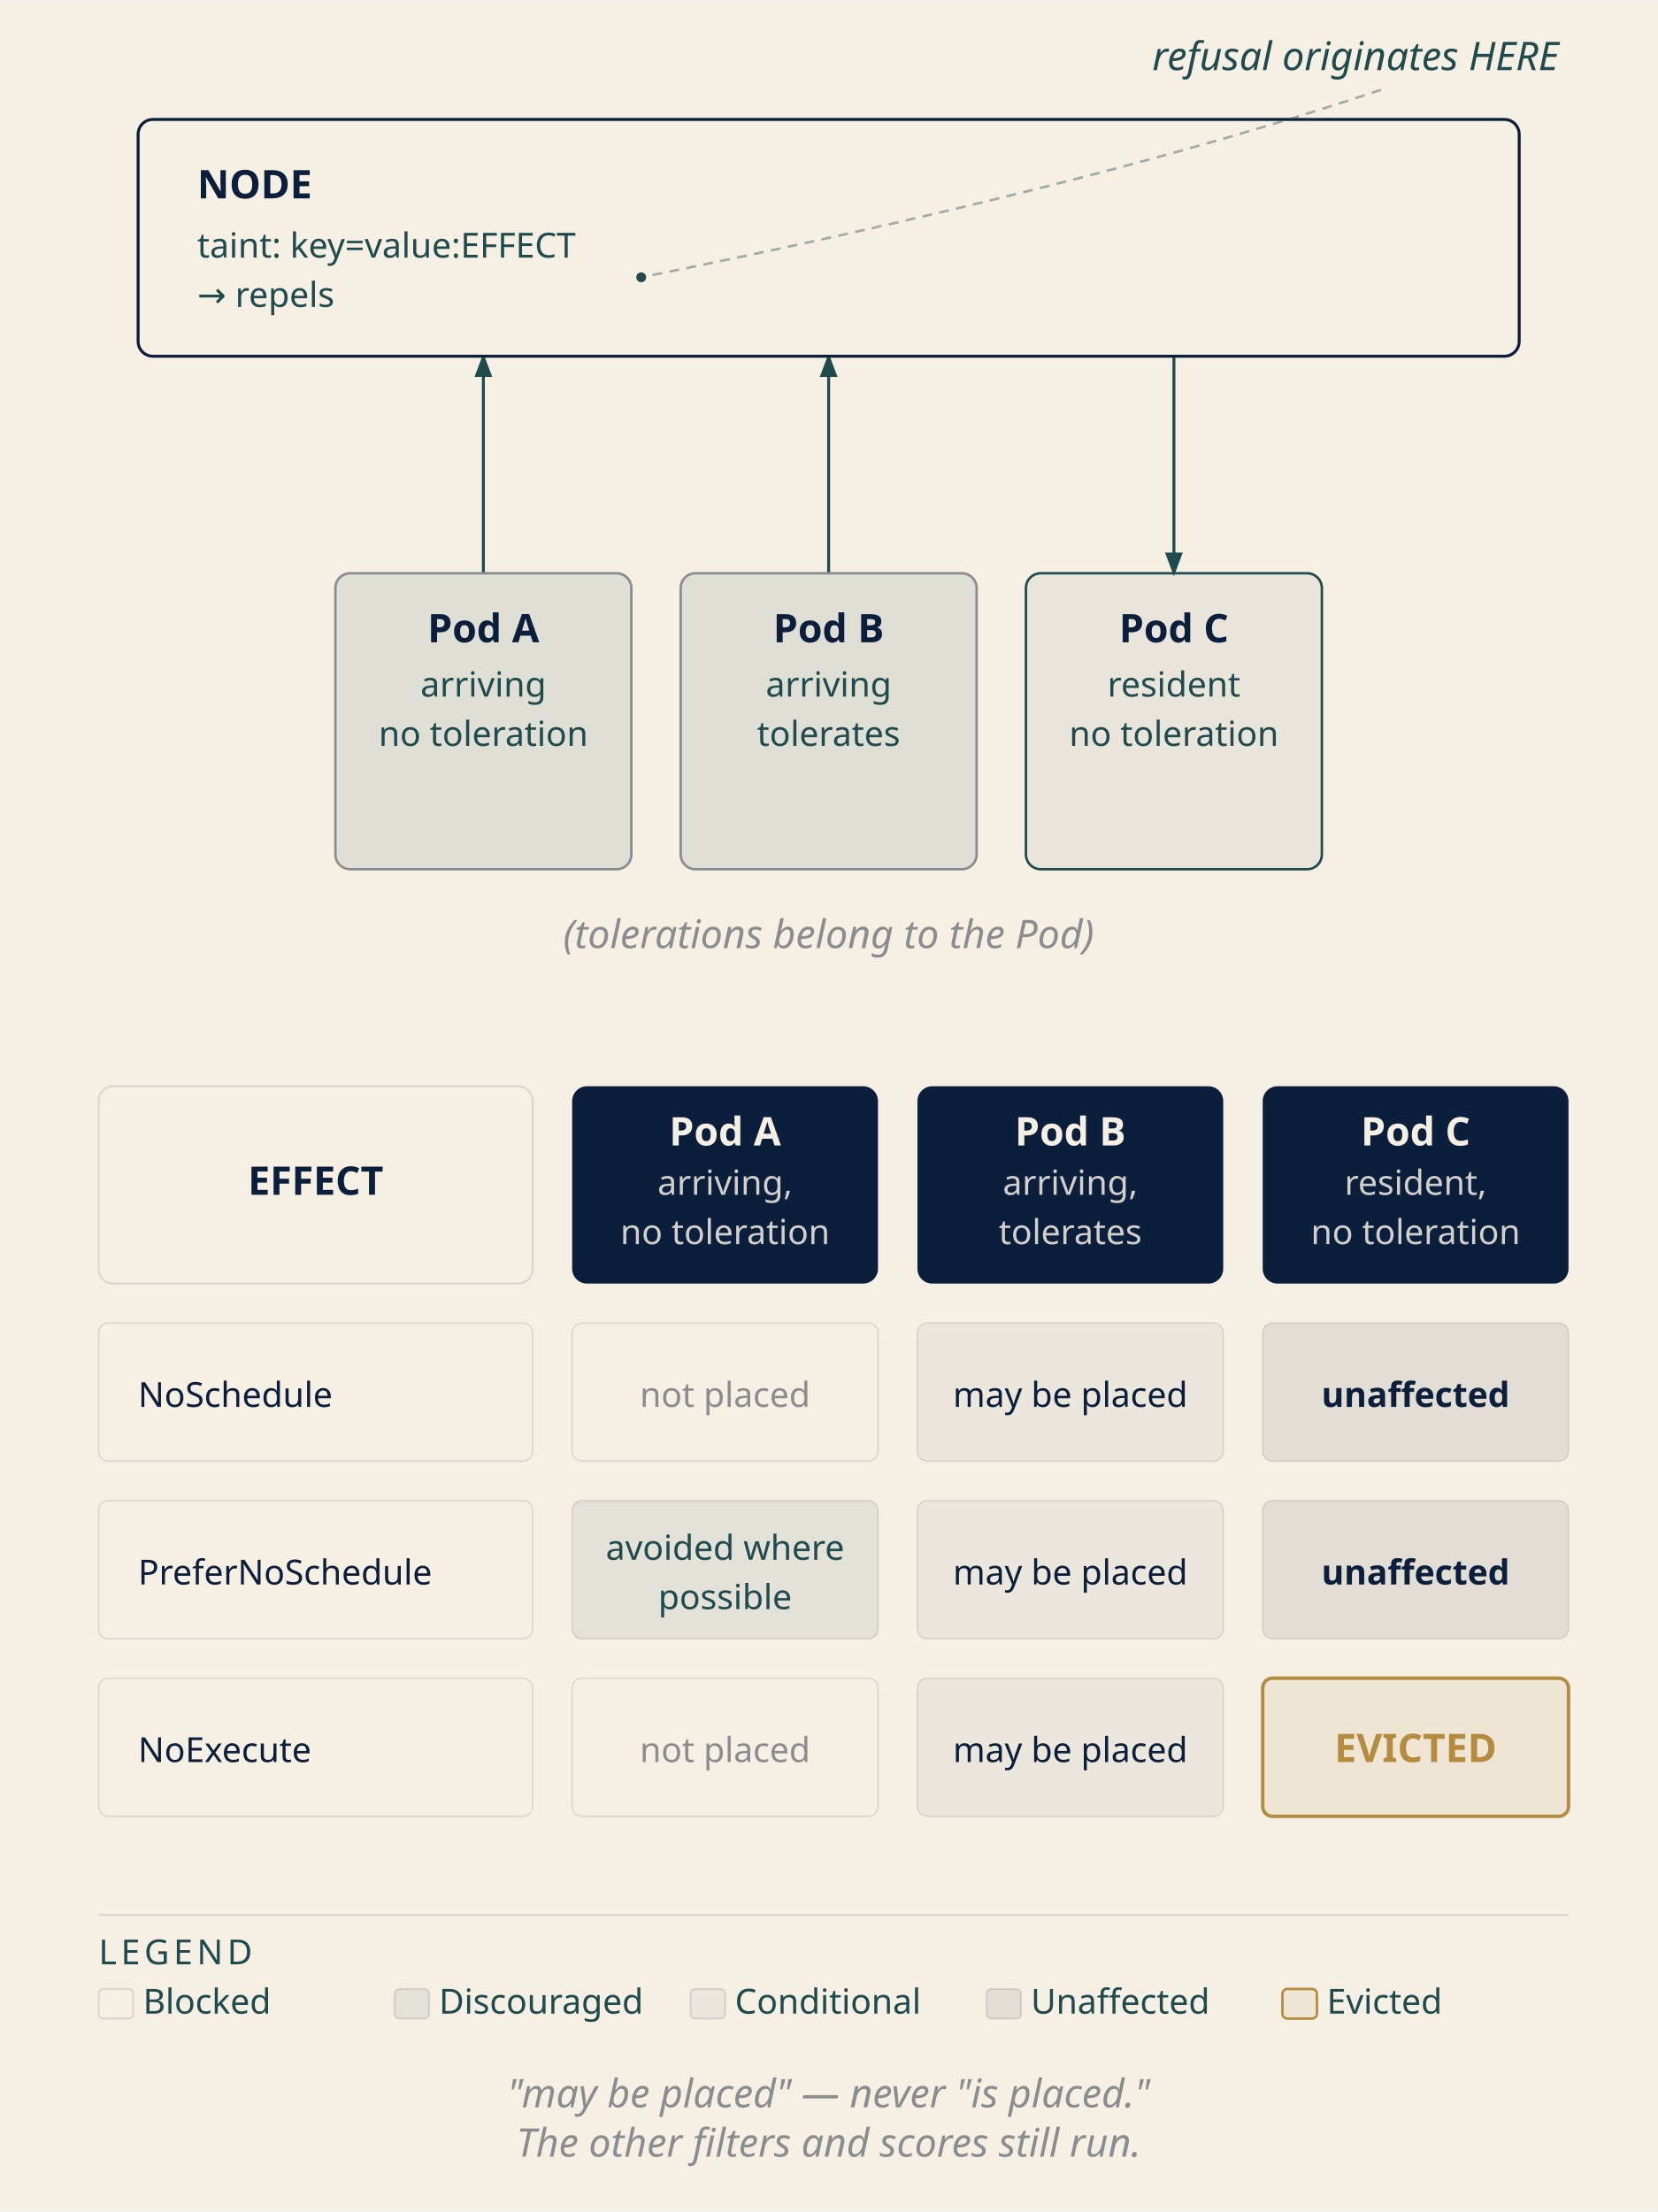
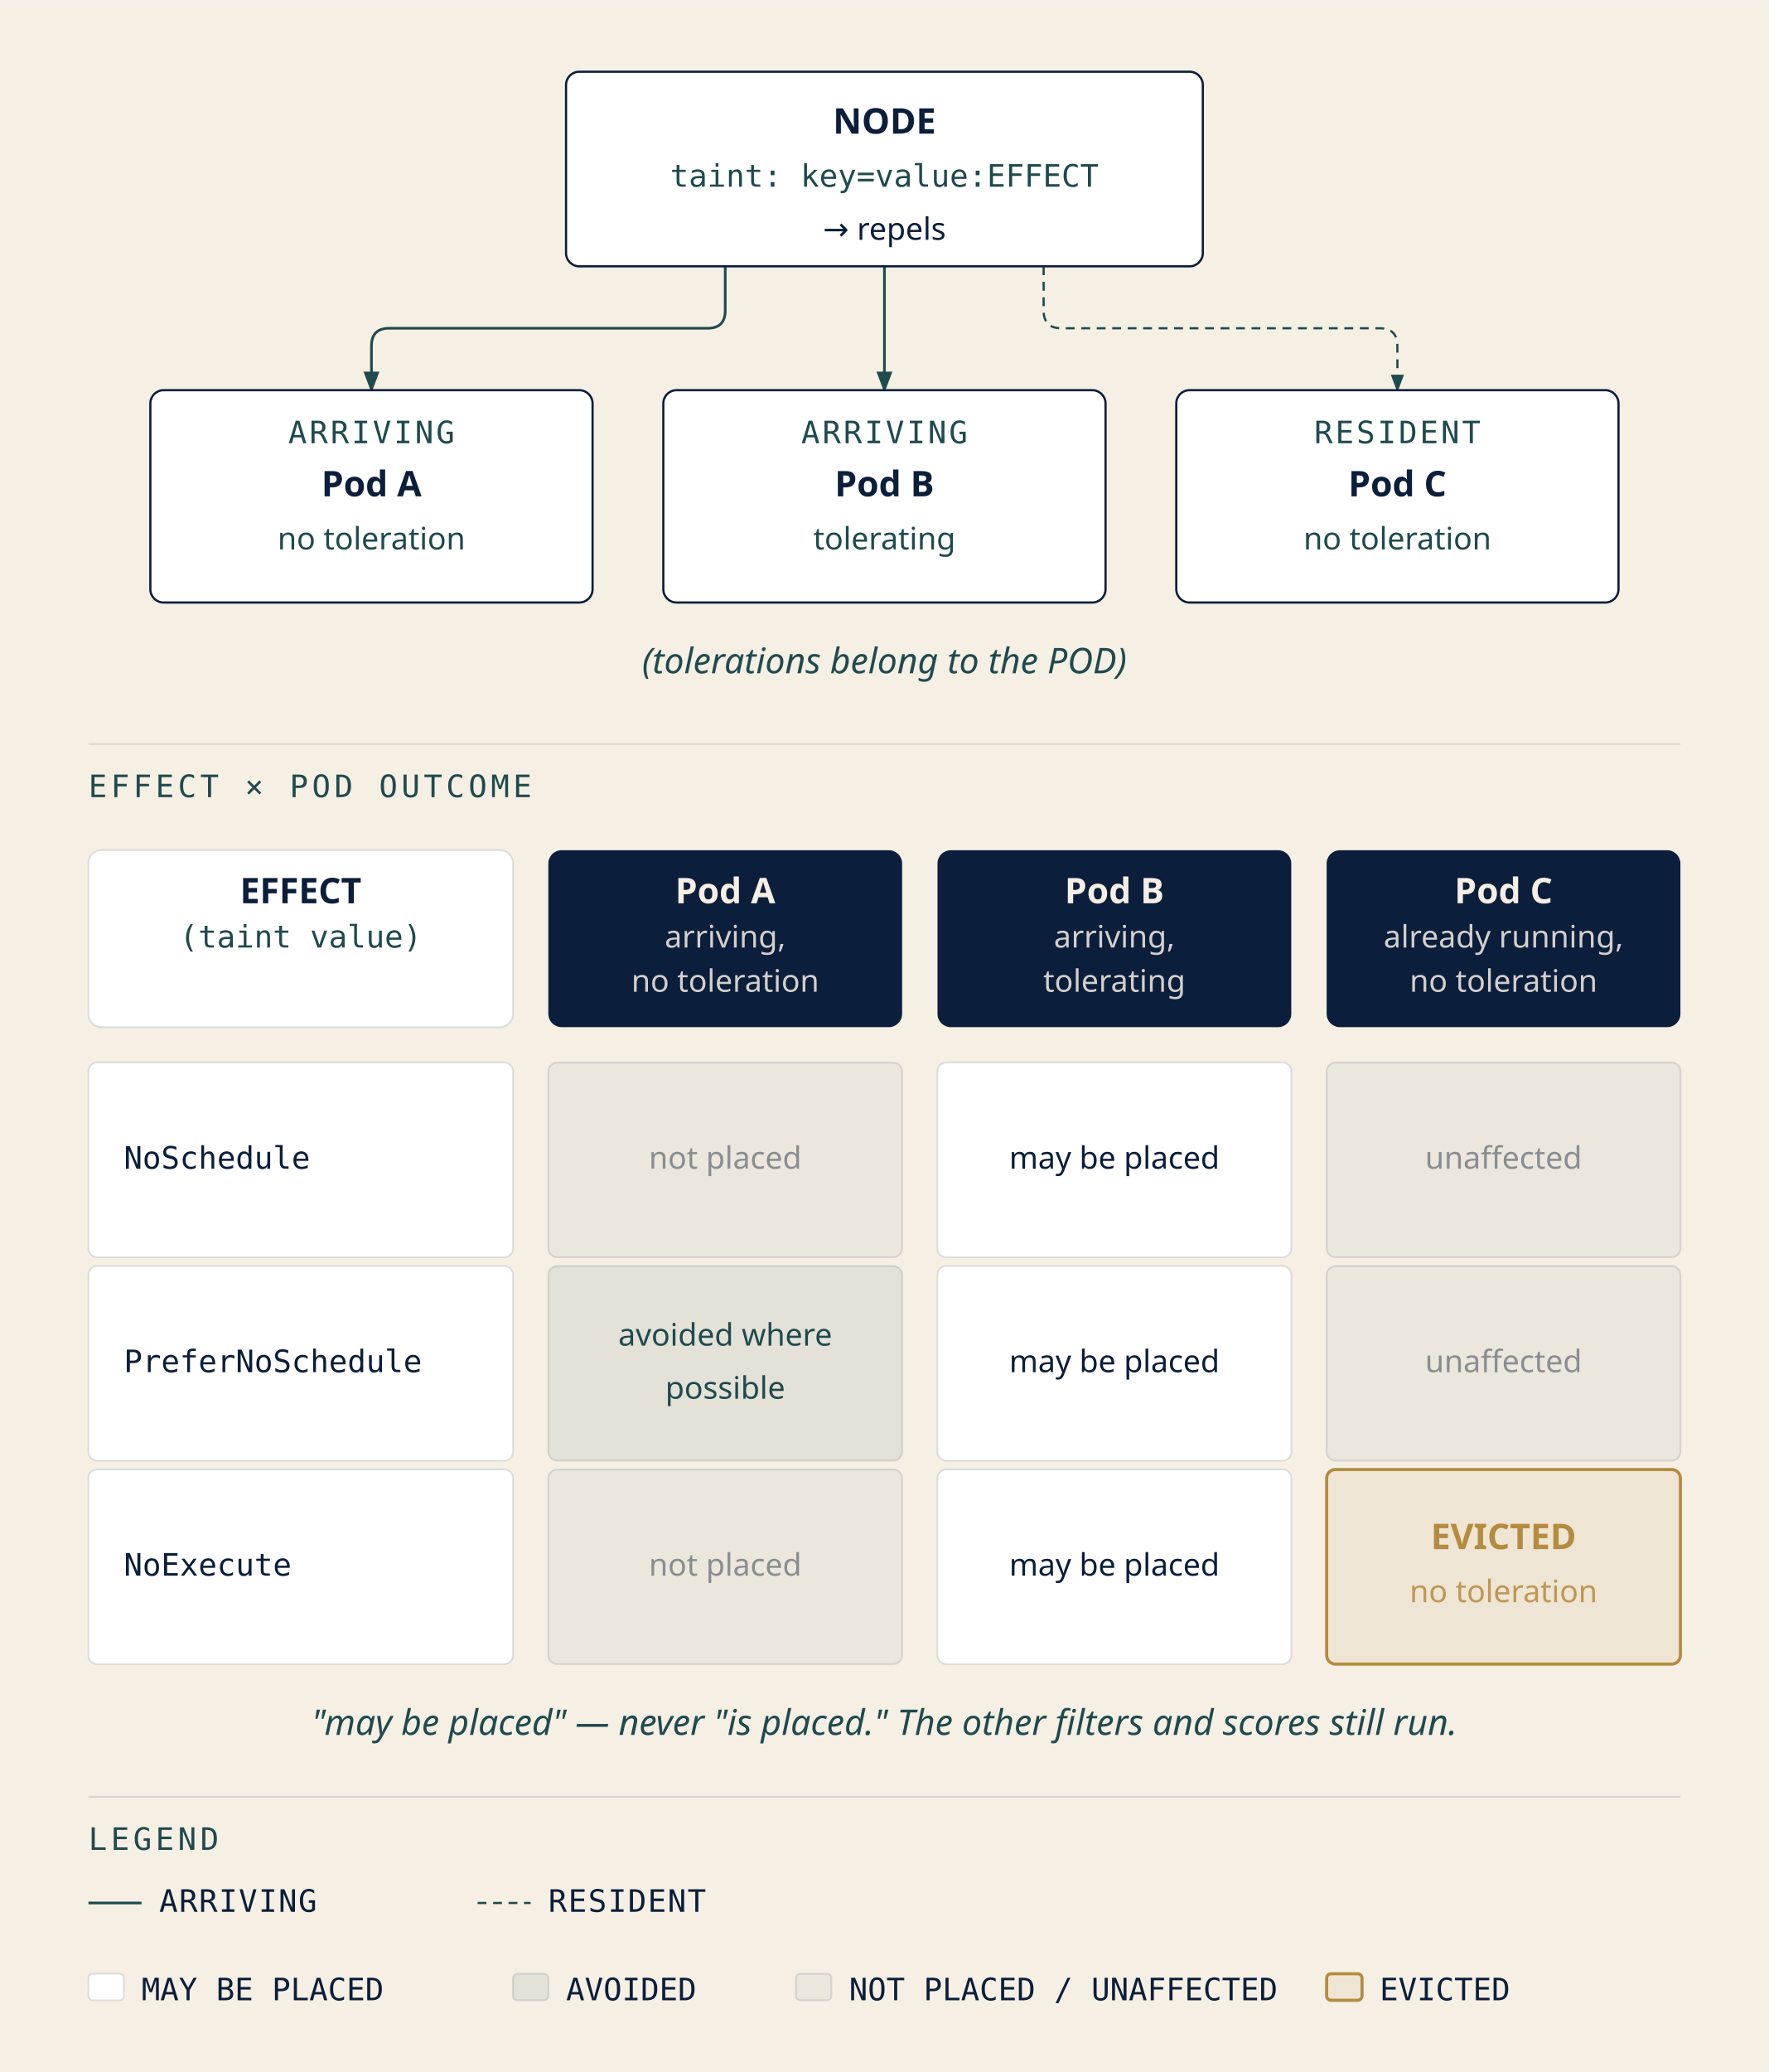
- <svg xmlns="http://www.w3.org/2000/svg" viewBox="0 0 672 896" role="img" aria-labelledby="ttef-title ttef-desc" width="520" height="694">
+ <svg xmlns="http://www.w3.org/2000/svg" viewBox="0 0 800 936" role="img" aria-labelledby="ch07-fig03-title ch07-fig03-desc" width="760" height="890">
  <defs>
    <marker id="arrow" markerWidth="8" markerHeight="6" refX="7" refY="3" orient="auto">
      <polygon points="0 0, 8 3, 0 6" fill="#1F4A4E" />
    </marker>
-     <marker id="arrow-accent" markerWidth="8" markerHeight="6" refX="7" refY="3" orient="auto">
-       <polygon points="0 0, 8 3, 0 6" fill="#B58B3E" />
-     </marker>
-     <marker id="arrow-link" markerWidth="8" markerHeight="6" refX="7" refY="3" orient="auto">
-       <polygon points="0 0, 8 3, 0 6" fill="#1F4A4E" />
-     </marker>
  </defs>
-   <rect width="100%" height="100%" fill="#F5EFE4" />
-   <path d="M196,232 V144" fill="none" stroke="#1F4A4E" stroke-width="1.2" marker-end="url(#arrow)" />
-   <path d="M336,232 V144" fill="none" stroke="#1F4A4E" stroke-width="1.2" marker-end="url(#arrow)" />
-   <path d="M476,144 V232" fill="none" stroke="#1F4A4E" stroke-width="1.2" marker-end="url(#arrow)" />
-   <rect x="56" y="48" width="560" height="96" rx="6" fill="#F5EFE4" stroke="#0B1E3B" stroke-width="1.2" />
-   <text x="80" y="80" font-family="'Fira Sans'" font-size="16" font-weight="600" fill="#0B1E3B">NODE</text>
-   <text x="80" y="104" font-family="'Fira Mono'" font-size="14" fill="#1F4A4E">taint:  key=value:EFFECT</text>
-   <text x="80" y="124" font-family="'Fira Sans'" font-size="14" fill="#1F4A4E">→ repels</text>
-   <rect x="136" y="232" width="120" height="120" rx="6" fill="rgba(31,74,78,0.10)" stroke="#8A8D90" stroke-width="1" />
-   <text x="196" y="260" text-anchor="middle" font-family="'Fira Sans'" font-size="16" font-weight="600" fill="#0B1E3B">Pod A</text>
-   <text x="196" y="282" text-anchor="middle" font-family="'Fira Sans'" font-size="14" fill="#1F4A4E">arriving</text>
-   <text x="196" y="302" text-anchor="middle" font-family="'Fira Sans'" font-size="14" fill="#1F4A4E">no toleration</text>
-   <rect x="276" y="232" width="120" height="120" rx="6" fill="rgba(31,74,78,0.10)" stroke="#8A8D90" stroke-width="1" />
-   <text x="336" y="260" text-anchor="middle" font-family="'Fira Sans'" font-size="16" font-weight="600" fill="#0B1E3B">Pod B</text>
-   <text x="336" y="282" text-anchor="middle" font-family="'Fira Sans'" font-size="14" fill="#1F4A4E">arriving</text>
-   <text x="336" y="302" text-anchor="middle" font-family="'Fira Sans'" font-size="14" fill="#1F4A4E">tolerates</text>
-   <rect x="416" y="232" width="120" height="120" rx="6" fill="rgba(11,30,59,0.05)" stroke="#1F4A4E" stroke-width="1" />
-   <text x="476" y="260" text-anchor="middle" font-family="'Fira Sans'" font-size="16" font-weight="600" fill="#0B1E3B">Pod C</text>
-   <text x="476" y="282" text-anchor="middle" font-family="'Fira Sans'" font-size="14" fill="#1F4A4E">resident</text>
-   <text x="476" y="302" text-anchor="middle" font-family="'Fira Sans'" font-size="14" fill="#1F4A4E">no toleration</text>
-   <text x="632" y="28" text-anchor="end" font-family="'Fira Sans'" font-style="italic" font-size="16" fill="#1F4A4E">refusal originates HERE</text>
-   <path d="M 560,36 Q 440,76 260,112" fill="none" stroke="rgba(31,74,78,0.40)" stroke-width="1" stroke-dasharray="4,3" />
-   <circle cx="260" cy="112" r="2" fill="#1F4A4E" />
-   <text x="336" y="384" text-anchor="middle" font-family="'Fira Sans'" font-style="italic" font-size="16" fill="#8A8D90">(tolerations belong to the Pod)</text>
-   <rect x="40" y="440" width="176" height="80" rx="6" fill="#F5EFE4" stroke="rgba(11,30,59,0.12)" stroke-width="0.8" />
-   <text x="128" y="484" text-anchor="middle" font-family="'Fira Sans'" font-size="16" font-weight="600" fill="#0B1E3B">EFFECT</text>
-   <rect x="232" y="440" width="124" height="80" rx="6" fill="#0B1E3B" />
-   <text x="294" y="464" text-anchor="middle" font-family="'Fira Sans'" font-size="16" font-weight="600" fill="#F5EFE4">Pod A</text>
-   <text x="294" y="484" text-anchor="middle" font-family="'Fira Sans'" font-size="14" fill="#F5EFE4" fill-opacity="0.85">arriving,</text>
-   <text x="294" y="504" text-anchor="middle" font-family="'Fira Sans'" font-size="14" fill="#F5EFE4" fill-opacity="0.85">no toleration</text>
-   <rect x="372" y="440" width="124" height="80" rx="6" fill="#0B1E3B" />
-   <text x="434" y="464" text-anchor="middle" font-family="'Fira Sans'" font-size="16" font-weight="600" fill="#F5EFE4">Pod B</text>
-   <text x="434" y="484" text-anchor="middle" font-family="'Fira Sans'" font-size="14" fill="#F5EFE4" fill-opacity="0.85">arriving,</text>
-   <text x="434" y="504" text-anchor="middle" font-family="'Fira Sans'" font-size="14" fill="#F5EFE4" fill-opacity="0.85">tolerates</text>
-   <rect x="512" y="440" width="124" height="80" rx="6" fill="#0B1E3B" />
-   <text x="574" y="464" text-anchor="middle" font-family="'Fira Sans'" font-size="16" font-weight="600" fill="#F5EFE4">Pod C</text>
-   <text x="574" y="484" text-anchor="middle" font-family="'Fira Sans'" font-size="14" fill="#F5EFE4" fill-opacity="0.85">resident,</text>
-   <text x="574" y="504" text-anchor="middle" font-family="'Fira Sans'" font-size="14" fill="#F5EFE4" fill-opacity="0.85">no toleration</text>
-   <rect x="40" y="536" width="176" height="56" rx="4" fill="#F5EFE4" stroke="rgba(11,30,59,0.12)" stroke-width="0.6" />
-   <text x="56" y="570" font-family="'Fira Mono'" font-size="14" fill="#0B1E3B">NoSchedule</text>
-   <rect x="232" y="536" width="124" height="56" rx="4" fill="#F5EFE4" stroke="rgba(11,30,59,0.12)" stroke-width="0.6" />
-   <text x="294" y="570" text-anchor="middle" font-family="'Fira Sans'" font-size="14" fill="#8A8D90">not placed</text>
-   <rect x="372" y="536" width="124" height="56" rx="4" fill="rgba(11,30,59,0.04)" stroke="rgba(11,30,59,0.12)" stroke-width="0.6" />
-   <text x="434" y="570" text-anchor="middle" font-family="'Fira Sans'" font-size="14" fill="#0B1E3B">may be placed</text>
-   <rect x="512" y="536" width="124" height="56" rx="4" fill="rgba(11,30,59,0.08)" stroke="rgba(11,30,59,0.12)" stroke-width="0.6" />
-   <text x="574" y="570" text-anchor="middle" font-family="'Fira Sans'" font-size="14" font-weight="600" fill="#0B1E3B">unaffected</text>
-   <rect x="40" y="608" width="176" height="56" rx="4" fill="#F5EFE4" stroke="rgba(11,30,59,0.12)" stroke-width="0.6" />
-   <text x="56" y="642" font-family="'Fira Mono'" font-size="14" fill="#0B1E3B">PreferNoSchedule</text>
-   <rect x="232" y="608" width="124" height="56" rx="4" fill="rgba(31,74,78,0.08)" stroke="rgba(11,30,59,0.12)" stroke-width="0.6" />
-   <text x="294" y="632" text-anchor="middle" font-family="'Fira Sans'" font-size="14" fill="#1F4A4E">avoided where</text>
-   <text x="294" y="652" text-anchor="middle" font-family="'Fira Sans'" font-size="14" fill="#1F4A4E">possible</text>
-   <rect x="372" y="608" width="124" height="56" rx="4" fill="rgba(11,30,59,0.04)" stroke="rgba(11,30,59,0.12)" stroke-width="0.6" />
-   <text x="434" y="642" text-anchor="middle" font-family="'Fira Sans'" font-size="14" fill="#0B1E3B">may be placed</text>
-   <rect x="512" y="608" width="124" height="56" rx="4" fill="rgba(11,30,59,0.08)" stroke="rgba(11,30,59,0.12)" stroke-width="0.6" />
-   <text x="574" y="642" text-anchor="middle" font-family="'Fira Sans'" font-size="14" font-weight="600" fill="#0B1E3B">unaffected</text>
-   <rect x="40" y="680" width="176" height="56" rx="4" fill="#F5EFE4" stroke="rgba(11,30,59,0.12)" stroke-width="0.6" />
-   <text x="56" y="714" font-family="'Fira Mono'" font-size="14" fill="#0B1E3B">NoExecute</text>
-   <rect x="232" y="680" width="124" height="56" rx="4" fill="#F5EFE4" stroke="rgba(11,30,59,0.12)" stroke-width="0.6" />
-   <text x="294" y="714" text-anchor="middle" font-family="'Fira Sans'" font-size="14" fill="#8A8D90">not placed</text>
-   <rect x="372" y="680" width="124" height="56" rx="4" fill="rgba(11,30,59,0.04)" stroke="rgba(11,30,59,0.12)" stroke-width="0.6" />
-   <text x="434" y="714" text-anchor="middle" font-family="'Fira Sans'" font-size="14" fill="#0B1E3B">may be placed</text>
-   <rect x="512" y="680" width="124" height="56" rx="4" fill="rgba(181,139,62,0.10)" stroke="#B58B3E" stroke-width="1.4" />
-   <text x="574" y="714" text-anchor="middle" font-family="'Fira Sans'" font-size="16" font-weight="600" fill="#B58B3E">EVICTED</text>
-   <line x1="40" y1="776" x2="636" y2="776" stroke="rgba(11,30,59,0.12)" stroke-width="0.8" />
-   <text x="40" y="796" font-family="'Fira Mono'" font-size="14" font-weight="500" letter-spacing="0.12em" fill="#1F4A4E">LEGEND</text>
-   <rect x="40" y="806" width="14" height="12" rx="2" fill="#F5EFE4" stroke="rgba(11,30,59,0.12)" stroke-width="0.8" />
-   <text x="58" y="816" font-family="'Fira Mono'" font-size="14" fill="#1F4A4E">Blocked</text>
-   <rect x="160" y="806" width="14" height="12" rx="2" fill="rgba(31,74,78,0.08)" stroke="rgba(11,30,59,0.12)" stroke-width="0.8" />
-   <text x="178" y="816" font-family="'Fira Mono'" font-size="14" fill="#1F4A4E">Discouraged</text>
-   <rect x="280" y="806" width="14" height="12" rx="2" fill="rgba(11,30,59,0.04)" stroke="rgba(11,30,59,0.12)" stroke-width="0.8" />
-   <text x="298" y="816" font-family="'Fira Mono'" font-size="14" fill="#1F4A4E">Conditional</text>
-   <rect x="400" y="806" width="14" height="12" rx="2" fill="rgba(11,30,59,0.08)" stroke="rgba(11,30,59,0.12)" stroke-width="0.8" />
-   <text x="418" y="816" font-family="'Fira Mono'" font-size="14" fill="#1F4A4E">Unaffected</text>
-   <rect x="520" y="806" width="14" height="12" rx="2" fill="rgba(181,139,62,0.10)" stroke="#B58B3E" stroke-width="1" />
-   <text x="538" y="816" font-family="'Fira Mono'" font-size="14" fill="#1F4A4E">Evicted</text>
-   <text x="336" y="854" text-anchor="middle" font-family="'Fira Sans'" font-style="italic" font-size="16" fill="#8A8D90">"may be placed" — never "is placed."</text>
-   <text x="336" y="874" text-anchor="middle" font-family="'Fira Sans'" font-style="italic" font-size="16" fill="#8A8D90">The other filters and scores still run.</text>
+   <rect width="800" height="936" fill="#F5EFE4" />
+   <path d="M 328,120 V 140 Q 328,148 320,148 H 176 Q 168,148 168,156 V 176" fill="none" stroke="#1F4A4E" stroke-width="1.2" marker-end="url(#arrow)" />
+   <path d="M 400,120 V 176" fill="none" stroke="#1F4A4E" stroke-width="1.2" marker-end="url(#arrow)" />
+   <path d="M 472,120 V 140 Q 472,148 480,148 H 624 Q 632,148 632,156 V 176" fill="none" stroke="#1F4A4E" stroke-width="1" stroke-dasharray="4,3" marker-end="url(#arrow)" />
+   <rect x="256" y="32" width="288" height="88" rx="6" fill="#FFFFFF" stroke="#0B1E3B" stroke-width="1" />
+   <text x="400" y="60" text-anchor="middle" font-family="'Fira Sans', sans-serif" font-size="16" font-weight="600" fill="#0B1E3B">NODE</text>
+   <text x="400" y="84" text-anchor="middle" font-family="'Fira Mono', monospace" font-size="14" fill="#1F4A4E">taint: key=value:EFFECT</text>
+   <text x="400" y="108" text-anchor="middle" font-family="'Fira Sans', sans-serif" font-size="14" font-weight="500" fill="#0B1E3B">→ repels</text>
+   <rect x="68" y="176" width="200" height="96" rx="6" fill="#FFFFFF" stroke="#0B1E3B" stroke-width="1" />
+   <text x="168" y="200" text-anchor="middle" font-family="'Fira Mono', monospace" font-size="14" font-weight="500" letter-spacing="0.08em" fill="#1F4A4E">ARRIVING</text>
+   <text x="168" y="224" text-anchor="middle" font-family="'Fira Sans', sans-serif" font-size="16" font-weight="600" fill="#0B1E3B">Pod A</text>
+   <text x="168" y="248" text-anchor="middle" font-family="'Fira Sans', sans-serif" font-size="14" fill="#1F4A4E">no toleration</text>
+   <rect x="300" y="176" width="200" height="96" rx="6" fill="#FFFFFF" stroke="#0B1E3B" stroke-width="1" />
+   <text x="400" y="200" text-anchor="middle" font-family="'Fira Mono', monospace" font-size="14" font-weight="500" letter-spacing="0.08em" fill="#1F4A4E">ARRIVING</text>
+   <text x="400" y="224" text-anchor="middle" font-family="'Fira Sans', sans-serif" font-size="16" font-weight="600" fill="#0B1E3B">Pod B</text>
+   <text x="400" y="248" text-anchor="middle" font-family="'Fira Sans', sans-serif" font-size="14" fill="#1F4A4E">tolerating</text>
+   <rect x="532" y="176" width="200" height="96" rx="6" fill="#FFFFFF" stroke="#0B1E3B" stroke-width="1" />
+   <text x="632" y="200" text-anchor="middle" font-family="'Fira Mono', monospace" font-size="14" font-weight="500" letter-spacing="0.08em" fill="#1F4A4E">RESIDENT</text>
+   <text x="632" y="224" text-anchor="middle" font-family="'Fira Sans', sans-serif" font-size="16" font-weight="600" fill="#0B1E3B">Pod C</text>
+   <text x="632" y="248" text-anchor="middle" font-family="'Fira Sans', sans-serif" font-size="14" fill="#1F4A4E">no toleration</text>
+   <text x="400" y="304" text-anchor="middle" font-family="'Fira Sans', sans-serif" font-style="italic" font-size="16" fill="#1F4A4E">(tolerations belong to the POD)</text>
+   <line x1="40" y1="336" x2="760" y2="336" stroke="rgba(11,30,59,0.12)" stroke-width="0.8" />
+   <text x="40" y="360" font-family="'Fira Mono', monospace" font-size="14" font-weight="500" letter-spacing="0.12em" fill="#1F4A4E">EFFECT × POD OUTCOME</text>
+   <rect x="40" y="384" width="192" height="80" rx="6" fill="#FFFFFF" stroke="rgba(11,30,59,0.12)" stroke-width="0.8" />
+   <text x="136" y="408" text-anchor="middle" font-family="'Fira Sans', sans-serif" font-size="16" font-weight="600" fill="#0B1E3B">EFFECT</text>
+   <text x="136" y="428" text-anchor="middle" font-family="'Fira Mono', monospace" font-size="14" fill="#1F4A4E">(taint value)</text>
+   <rect x="248" y="384" width="160" height="80" rx="6" fill="#0B1E3B" />
+   <text x="328" y="408" text-anchor="middle" font-family="'Fira Sans', sans-serif" font-size="16" font-weight="600" fill="#F5EFE4">Pod A</text>
+   <text x="328" y="428" text-anchor="middle" font-family="'Fira Sans', sans-serif" font-size="14" fill="rgba(245,239,228,0.85)">arriving,</text>
+   <text x="328" y="448" text-anchor="middle" font-family="'Fira Sans', sans-serif" font-size="14" fill="rgba(245,239,228,0.85)">no toleration</text>
+   <rect x="424" y="384" width="160" height="80" rx="6" fill="#0B1E3B" />
+   <text x="504" y="408" text-anchor="middle" font-family="'Fira Sans', sans-serif" font-size="16" font-weight="600" fill="#F5EFE4">Pod B</text>
+   <text x="504" y="428" text-anchor="middle" font-family="'Fira Sans', sans-serif" font-size="14" fill="rgba(245,239,228,0.85)">arriving,</text>
+   <text x="504" y="448" text-anchor="middle" font-family="'Fira Sans', sans-serif" font-size="14" fill="rgba(245,239,228,0.85)">tolerating</text>
+   <rect x="600" y="384" width="160" height="80" rx="6" fill="#0B1E3B" />
+   <text x="680" y="408" text-anchor="middle" font-family="'Fira Sans', sans-serif" font-size="16" font-weight="600" fill="#F5EFE4">Pod C</text>
+   <text x="680" y="428" text-anchor="middle" font-family="'Fira Sans', sans-serif" font-size="14" fill="rgba(245,239,228,0.85)">already running,</text>
+   <text x="680" y="448" text-anchor="middle" font-family="'Fira Sans', sans-serif" font-size="14" fill="rgba(245,239,228,0.85)">no toleration</text>
+   <rect x="40" y="480" width="192" height="88" rx="4" fill="#FFFFFF" stroke="rgba(11,30,59,0.12)" stroke-width="0.8" />
+   <text x="56" y="528" font-family="'Fira Mono', monospace" font-size="14" font-weight="500" fill="#0B1E3B">NoSchedule</text>
+   <rect x="248" y="480" width="160" height="88" rx="4" fill="rgba(11,30,59,0.04)" stroke="rgba(11,30,59,0.12)" stroke-width="0.8" />
+   <text x="328" y="528" text-anchor="middle" font-family="'Fira Sans', sans-serif" font-size="14" fill="#8A8D90">not placed</text>
+   <rect x="424" y="480" width="160" height="88" rx="4" fill="#FFFFFF" stroke="rgba(11,30,59,0.12)" stroke-width="0.8" />
+   <text x="504" y="528" text-anchor="middle" font-family="'Fira Sans', sans-serif" font-size="14" font-weight="500" fill="#0B1E3B">may be placed</text>
+   <rect x="600" y="480" width="160" height="88" rx="4" fill="rgba(11,30,59,0.04)" stroke="rgba(11,30,59,0.12)" stroke-width="0.8" />
+   <text x="680" y="528" text-anchor="middle" font-family="'Fira Sans', sans-serif" font-size="14" fill="#8A8D90">unaffected</text>
+   <rect x="40" y="572" width="192" height="88" rx="4" fill="#FFFFFF" stroke="rgba(11,30,59,0.12)" stroke-width="0.8" />
+   <text x="56" y="620" font-family="'Fira Mono', monospace" font-size="14" font-weight="500" fill="#0B1E3B">PreferNoSchedule</text>
+   <rect x="248" y="572" width="160" height="88" rx="4" fill="rgba(31,74,78,0.08)" stroke="rgba(11,30,59,0.12)" stroke-width="0.8" />
+   <text x="328" y="608" text-anchor="middle" font-family="'Fira Sans', sans-serif" font-size="14" fill="#1F4A4E">avoided where</text>
+   <text x="328" y="632" text-anchor="middle" font-family="'Fira Sans', sans-serif" font-size="14" fill="#1F4A4E">possible</text>
+   <rect x="424" y="572" width="160" height="88" rx="4" fill="#FFFFFF" stroke="rgba(11,30,59,0.12)" stroke-width="0.8" />
+   <text x="504" y="620" text-anchor="middle" font-family="'Fira Sans', sans-serif" font-size="14" font-weight="500" fill="#0B1E3B">may be placed</text>
+   <rect x="600" y="572" width="160" height="88" rx="4" fill="rgba(11,30,59,0.04)" stroke="rgba(11,30,59,0.12)" stroke-width="0.8" />
+   <text x="680" y="620" text-anchor="middle" font-family="'Fira Sans', sans-serif" font-size="14" fill="#8A8D90">unaffected</text>
+   <rect x="40" y="664" width="192" height="88" rx="4" fill="#FFFFFF" stroke="rgba(11,30,59,0.12)" stroke-width="0.8" />
+   <text x="56" y="712" font-family="'Fira Mono', monospace" font-size="14" font-weight="500" fill="#0B1E3B">NoExecute</text>
+   <rect x="248" y="664" width="160" height="88" rx="4" fill="rgba(11,30,59,0.04)" stroke="rgba(11,30,59,0.12)" stroke-width="0.8" />
+   <text x="328" y="712" text-anchor="middle" font-family="'Fira Sans', sans-serif" font-size="14" fill="#8A8D90">not placed</text>
+   <rect x="424" y="664" width="160" height="88" rx="4" fill="#FFFFFF" stroke="rgba(11,30,59,0.12)" stroke-width="0.8" />
+   <text x="504" y="712" text-anchor="middle" font-family="'Fira Sans', sans-serif" font-size="14" font-weight="500" fill="#0B1E3B">may be placed</text>
+   <rect x="600" y="664" width="160" height="88" rx="4" fill="rgba(181,139,62,0.10)" stroke="#B58B3E" stroke-width="1.4" />
+   <text x="680" y="700" text-anchor="middle" font-family="'Fira Sans', sans-serif" font-size="16" font-weight="600" fill="#B58B3E">EVICTED</text>
+   <text x="680" y="724" text-anchor="middle" font-family="'Fira Sans', sans-serif" font-size="14" fill="rgba(181,139,62,0.85)">no toleration</text>
+   <text x="400" y="784" text-anchor="middle" font-family="'Fira Sans', sans-serif" font-style="italic" font-size="16" fill="#1F4A4E">"may be placed" — never "is placed." The other filters and scores still run.</text>
+   <line x1="40" y1="812" x2="760" y2="812" stroke="rgba(11,30,59,0.12)" stroke-width="0.8" />
+   <text x="40" y="836" font-family="'Fira Mono', monospace" font-size="14" font-weight="500" letter-spacing="0.12em" fill="#1F4A4E">LEGEND</text>
+   <line x1="40" y1="860" x2="64" y2="860" stroke="#1F4A4E" stroke-width="1.2" />
+   <text x="72" y="864" font-family="'Fira Mono', monospace" font-size="14" font-weight="500" letter-spacing="0.04em" fill="#0B1E3B">ARRIVING</text>
+   <line x1="216" y1="860" x2="240" y2="860" stroke="#1F4A4E" stroke-width="1" stroke-dasharray="4,3" />
+   <text x="248" y="864" font-family="'Fira Mono', monospace" font-size="14" font-weight="500" letter-spacing="0.04em" fill="#0B1E3B">RESIDENT</text>
+   <rect x="40" y="892" width="16" height="12" rx="2" fill="#FFFFFF" stroke="rgba(11,30,59,0.12)" stroke-width="0.8" />
+   <text x="64" y="904" font-family="'Fira Mono', monospace" font-size="14" fill="#0B1E3B">MAY BE PLACED</text>
+   <rect x="232" y="892" width="16" height="12" rx="2" fill="rgba(31,74,78,0.08)" stroke="rgba(11,30,59,0.12)" stroke-width="0.8" />
+   <text x="256" y="904" font-family="'Fira Mono', monospace" font-size="14" fill="#0B1E3B">AVOIDED</text>
+   <rect x="360" y="892" width="16" height="12" rx="2" fill="rgba(11,30,59,0.04)" stroke="rgba(11,30,59,0.12)" stroke-width="0.8" />
+   <text x="384" y="904" font-family="'Fira Mono', monospace" font-size="14" fill="#0B1E3B">NOT PLACED / UNAFFECTED</text>
+   <rect x="600" y="892" width="16" height="12" rx="2" fill="rgba(181,139,62,0.10)" stroke="#B58B3E" stroke-width="1.4" />
+   <text x="624" y="904" font-family="'Fira Mono', monospace" font-size="14" fill="#0B1E3B">EVICTED</text>
</svg>
